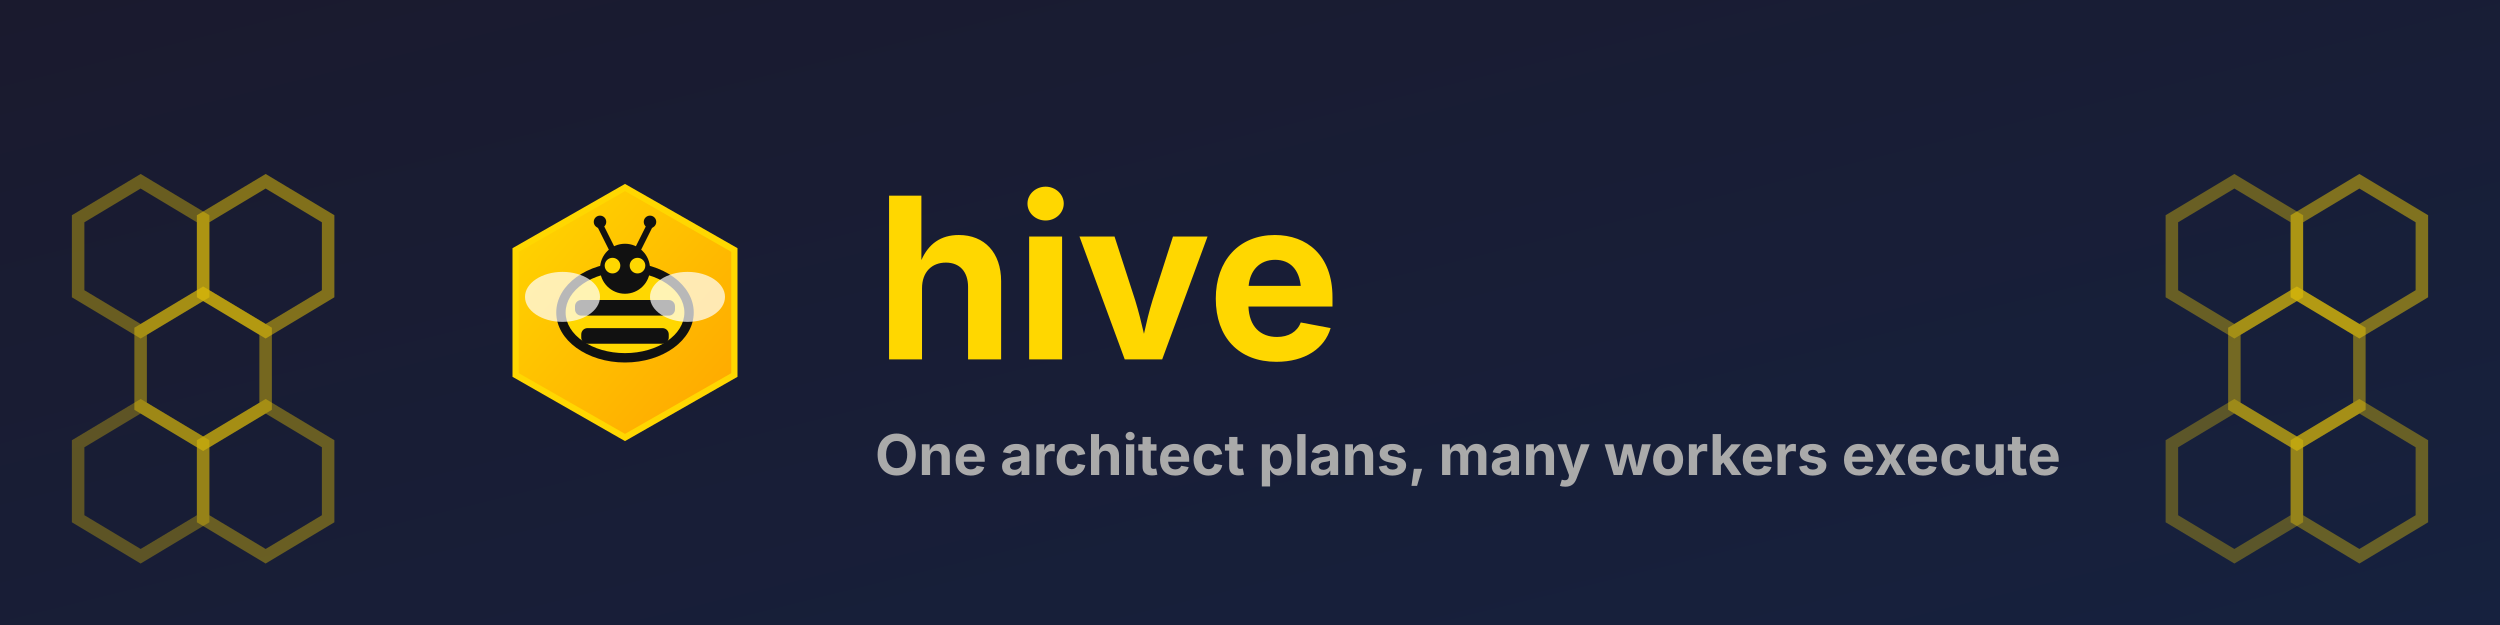
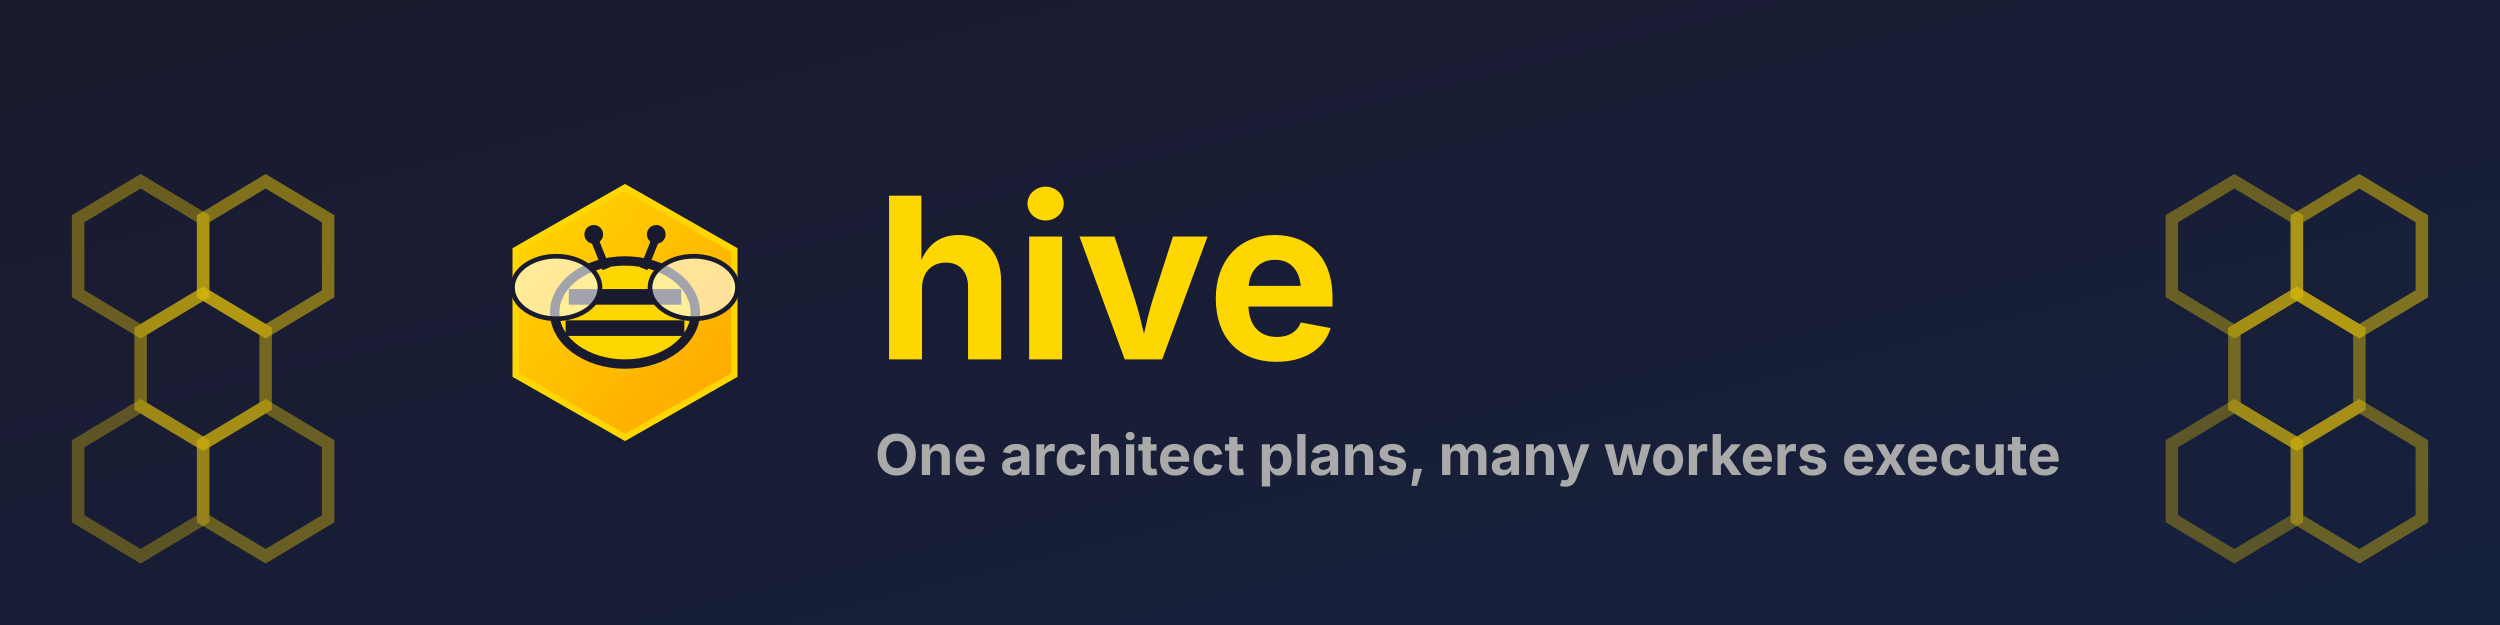
<svg xmlns="http://www.w3.org/2000/svg" viewBox="0 0 800 200">
  <defs>
    <linearGradient id="bg" x1="0%" y1="0%" x2="100%" y2="100%">
      <stop offset="0%" style="stop-color:#1a1a2e" />
      <stop offset="100%" style="stop-color:#16213e" />
    </linearGradient>
    <linearGradient id="honey" x1="0%" y1="0%" x2="100%" y2="100%">
      <stop offset="0%" style="stop-color:#FFD700" />
      <stop offset="100%" style="stop-color:#FFA500" />
    </linearGradient>
  </defs>
  <rect width="800" height="200" fill="url(#bg)" />
  <polygon points="25,70 45,58 65,70 65,94 45,106 25,94" fill="none" stroke="#FFD700" stroke-width="4" opacity="0.35" />
  <polygon points="65,70 85,58 105,70 105,94 85,106 65,94" fill="none" stroke="#FFD700" stroke-width="4" opacity="0.45" />
  <polygon points="45,106 65,94 85,106 85,130 65,142 45,130" fill="none" stroke="#FFD700" stroke-width="4" opacity="0.4" />
  <polygon points="25,142 45,130 65,142 65,166 45,178 25,166" fill="none" stroke="#FFD700" stroke-width="4" opacity="0.3" />
  <polygon points="65,142 85,130 105,142 105,166 85,178 65,166" fill="none" stroke="#FFD700" stroke-width="4" opacity="0.35" />
  <g transform="translate(200, 100)">
    <polygon points="0,-40 35,-20 35,20 0,40 -35,20 -35,-20" fill="url(#honey)" stroke="#FFD700" stroke-width="2" />
-     <ellipse cx="0" cy="0" rx="22" ry="16" fill="#111" />
-     <ellipse cx="0" cy="0" rx="19" ry="13" fill="#FFD700" />
-     <rect x="-16" y="-4" width="32" height="5" fill="#111" rx="2" />
-     <rect x="-14" y="5" width="28" height="5" fill="#111" rx="2" />
-     <circle cx="0" cy="-14" r="8" fill="#111" />
-     <circle cx="-4" cy="-15" r="2.5" fill="#FFD700" />
-     <circle cx="4" cy="-15" r="2.5" fill="#FFD700" />
-     <ellipse cx="-20" cy="-5" rx="12" ry="8" fill="white" opacity="0.7" />
-     <ellipse cx="20" cy="-5" rx="12" ry="8" fill="white" opacity="0.7" />
-     <line x1="-4" y1="-20" x2="-8" y2="-28" stroke="#111" stroke-width="2" />
-     <line x1="4" y1="-20" x2="8" y2="-28" stroke="#111" stroke-width="2" />
-     <circle cx="-8" cy="-29" r="2" fill="#111" />
-     <circle cx="8" cy="-29" r="2" fill="#111" />
+     <ellipse cx="0" cy="0" rx="24" ry="18" fill="#1a1a2e" />
+     <ellipse cx="0" cy="0" rx="21" ry="15" fill="#FFD700" />
+     <line x1="-18" y1="-5" x2="18" y2="-5" stroke="#1a1a2e" stroke-width="5" />
+     <line x1="-19" y1="5" x2="19" y2="5" stroke="#1a1a2e" stroke-width="5" />
+     <ellipse cx="-22" cy="-8" rx="14" ry="10" fill="white" fill-opacity="0.6" stroke="#1a1a2e" stroke-width="1.5" />
+     <ellipse cx="22" cy="-8" rx="14" ry="10" fill="white" fill-opacity="0.6" stroke="#1a1a2e" stroke-width="1.5" />
+     <line x1="-6" y1="-14" x2="-10" y2="-24" stroke="#1a1a2e" stroke-width="2.5" />
+     <line x1="6" y1="-14" x2="10" y2="-24" stroke="#1a1a2e" stroke-width="2.5" />
+     <circle cx="-10" cy="-25" r="3" fill="#1a1a2e" />
+     <circle cx="10" cy="-25" r="3" fill="#1a1a2e" />
  </g>
  <text x="280" y="115" font-family="system-ui, -apple-system, sans-serif" font-size="72" font-weight="bold" fill="#FFD700">hive</text>
  <text x="280" y="152" font-family="system-ui, -apple-system, sans-serif" font-size="18" font-weight="bold" fill="#aaaaaa">One architect plans, many workers execute</text>
  <polygon points="695,70 715,58 735,70 735,94 715,106 695,94" fill="none" stroke="#FFD700" stroke-width="4" opacity="0.35" />
  <polygon points="735,70 755,58 775,70 775,94 755,106 735,94" fill="none" stroke="#FFD700" stroke-width="4" opacity="0.45" />
  <polygon points="715,106 735,94 755,106 755,130 735,142 715,130" fill="none" stroke="#FFD700" stroke-width="4" opacity="0.4" />
  <polygon points="695,142 715,130 735,142 735,166 715,178 695,166" fill="none" stroke="#FFD700" stroke-width="4" opacity="0.3" />
  <polygon points="735,142 755,130 775,142 775,166 755,178 735,166" fill="none" stroke="#FFD700" stroke-width="4" opacity="0.35" />
</svg>
